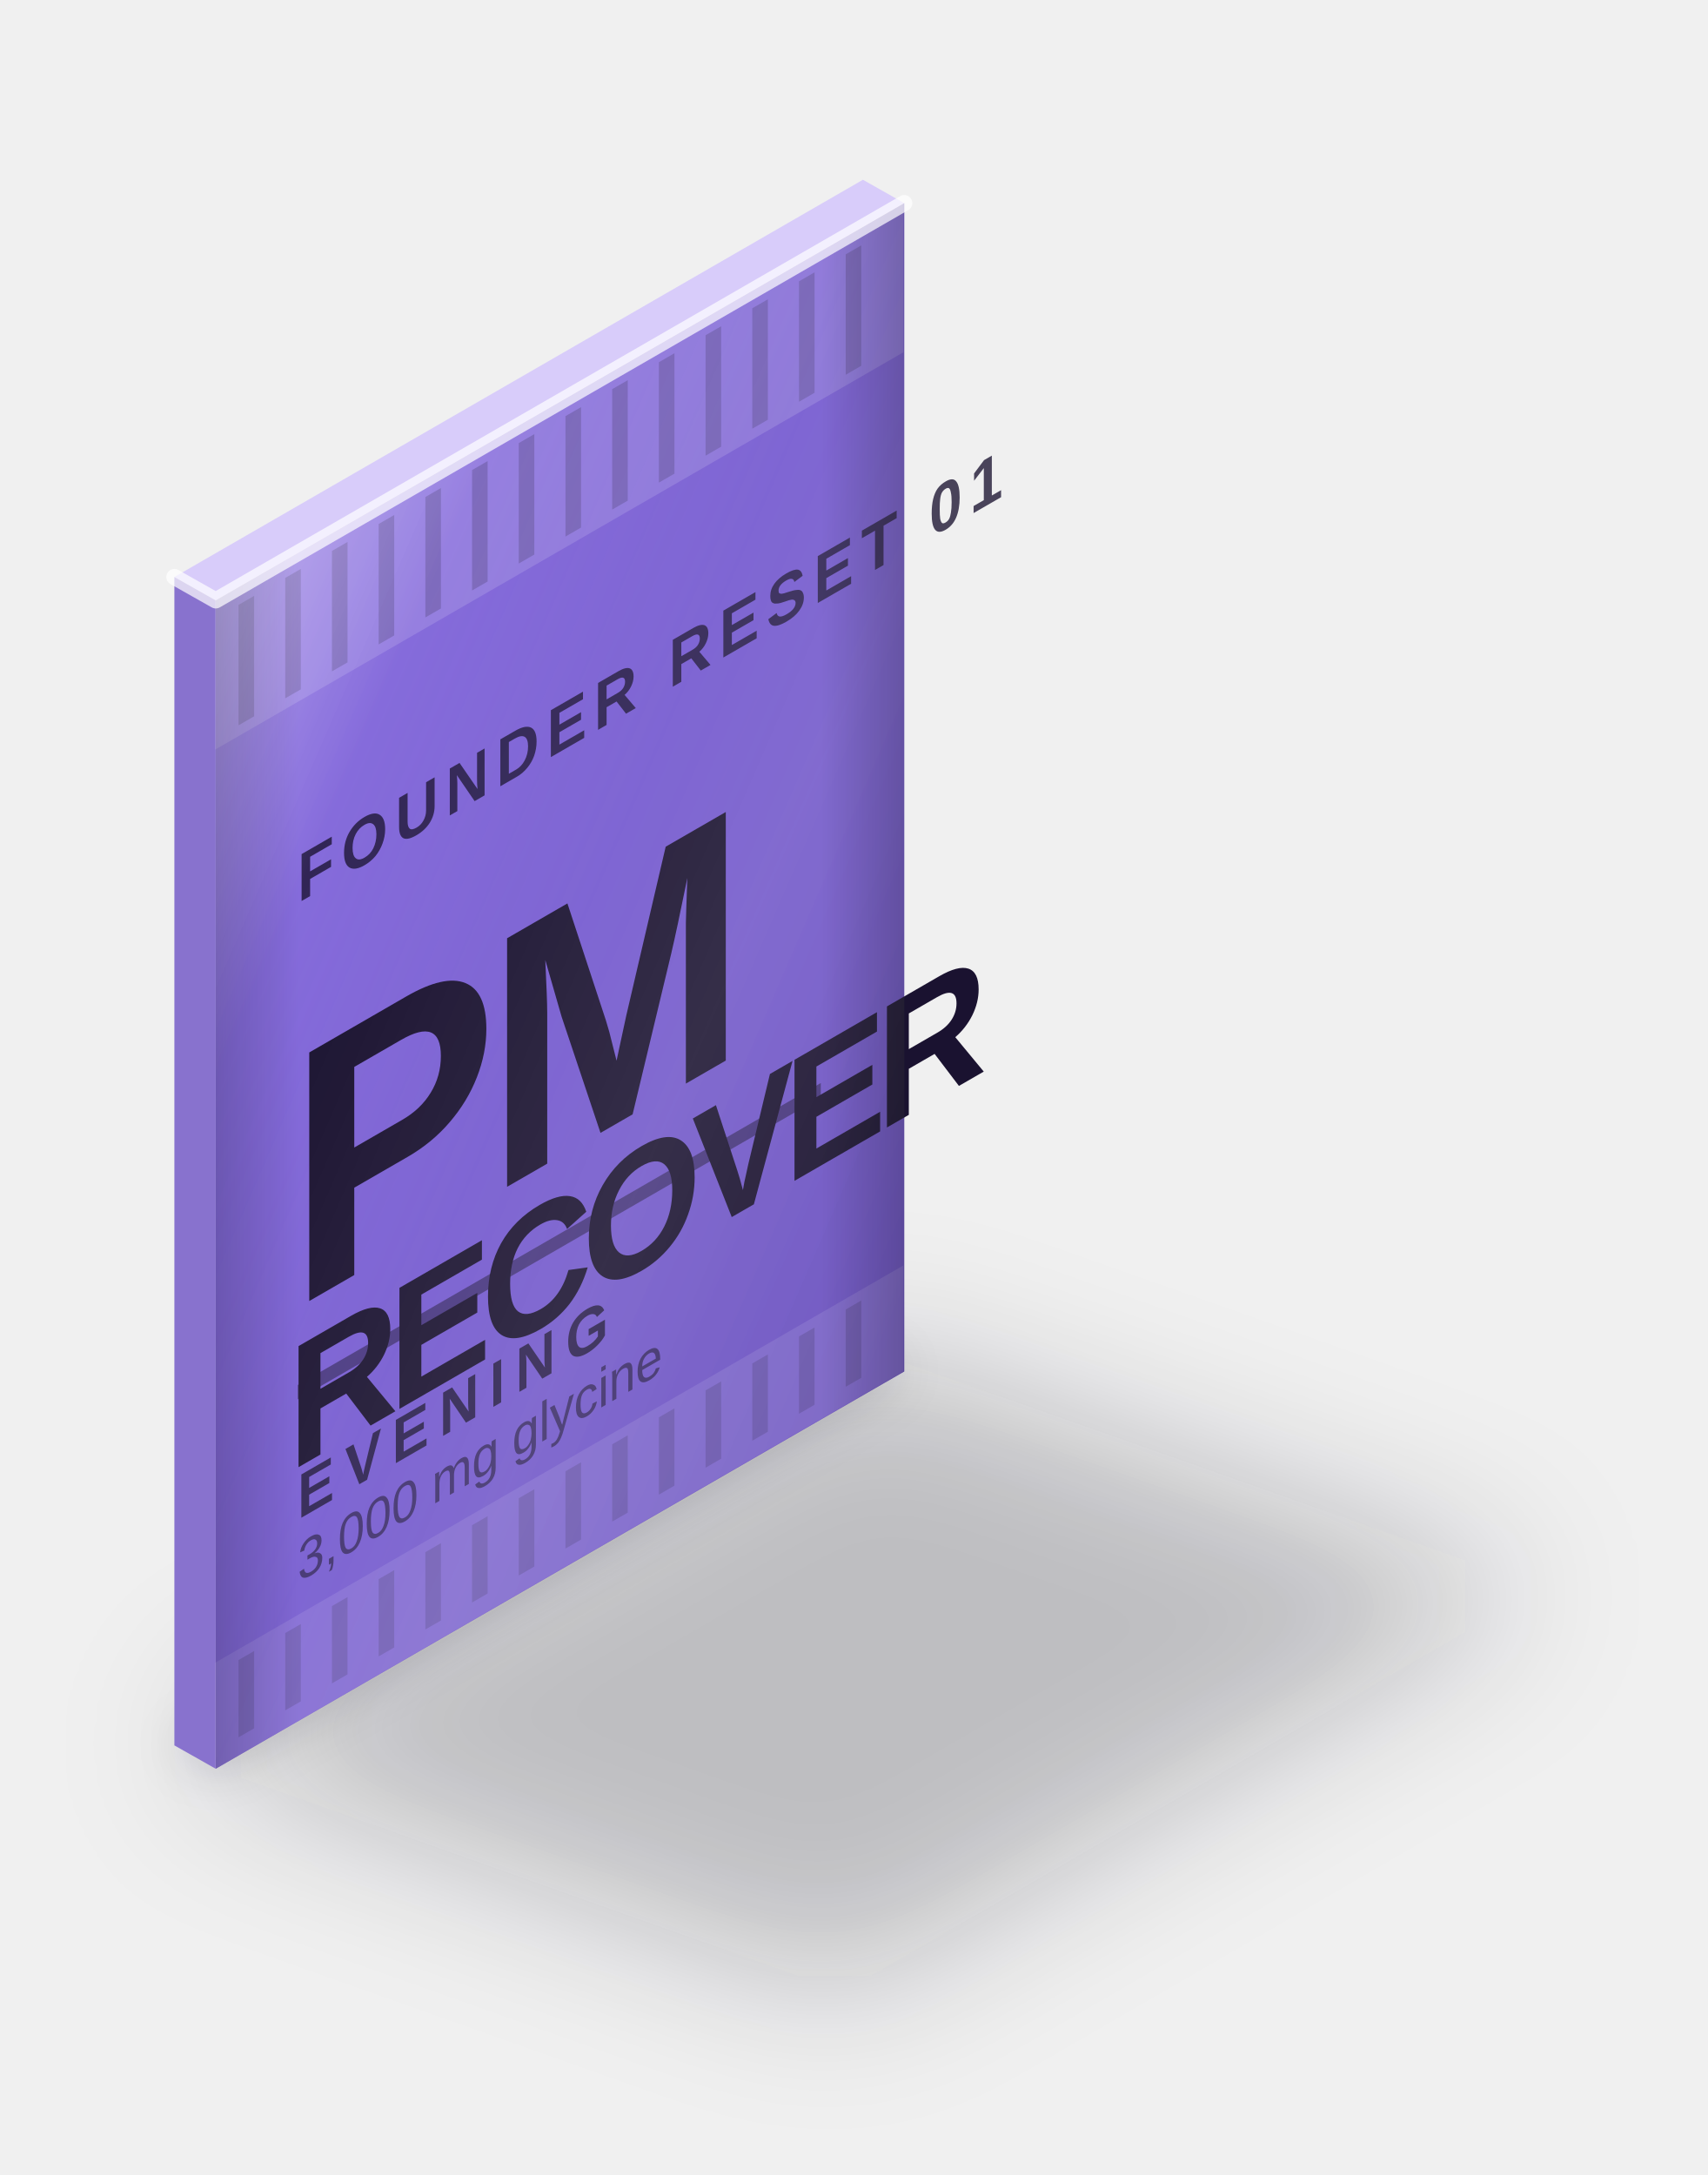
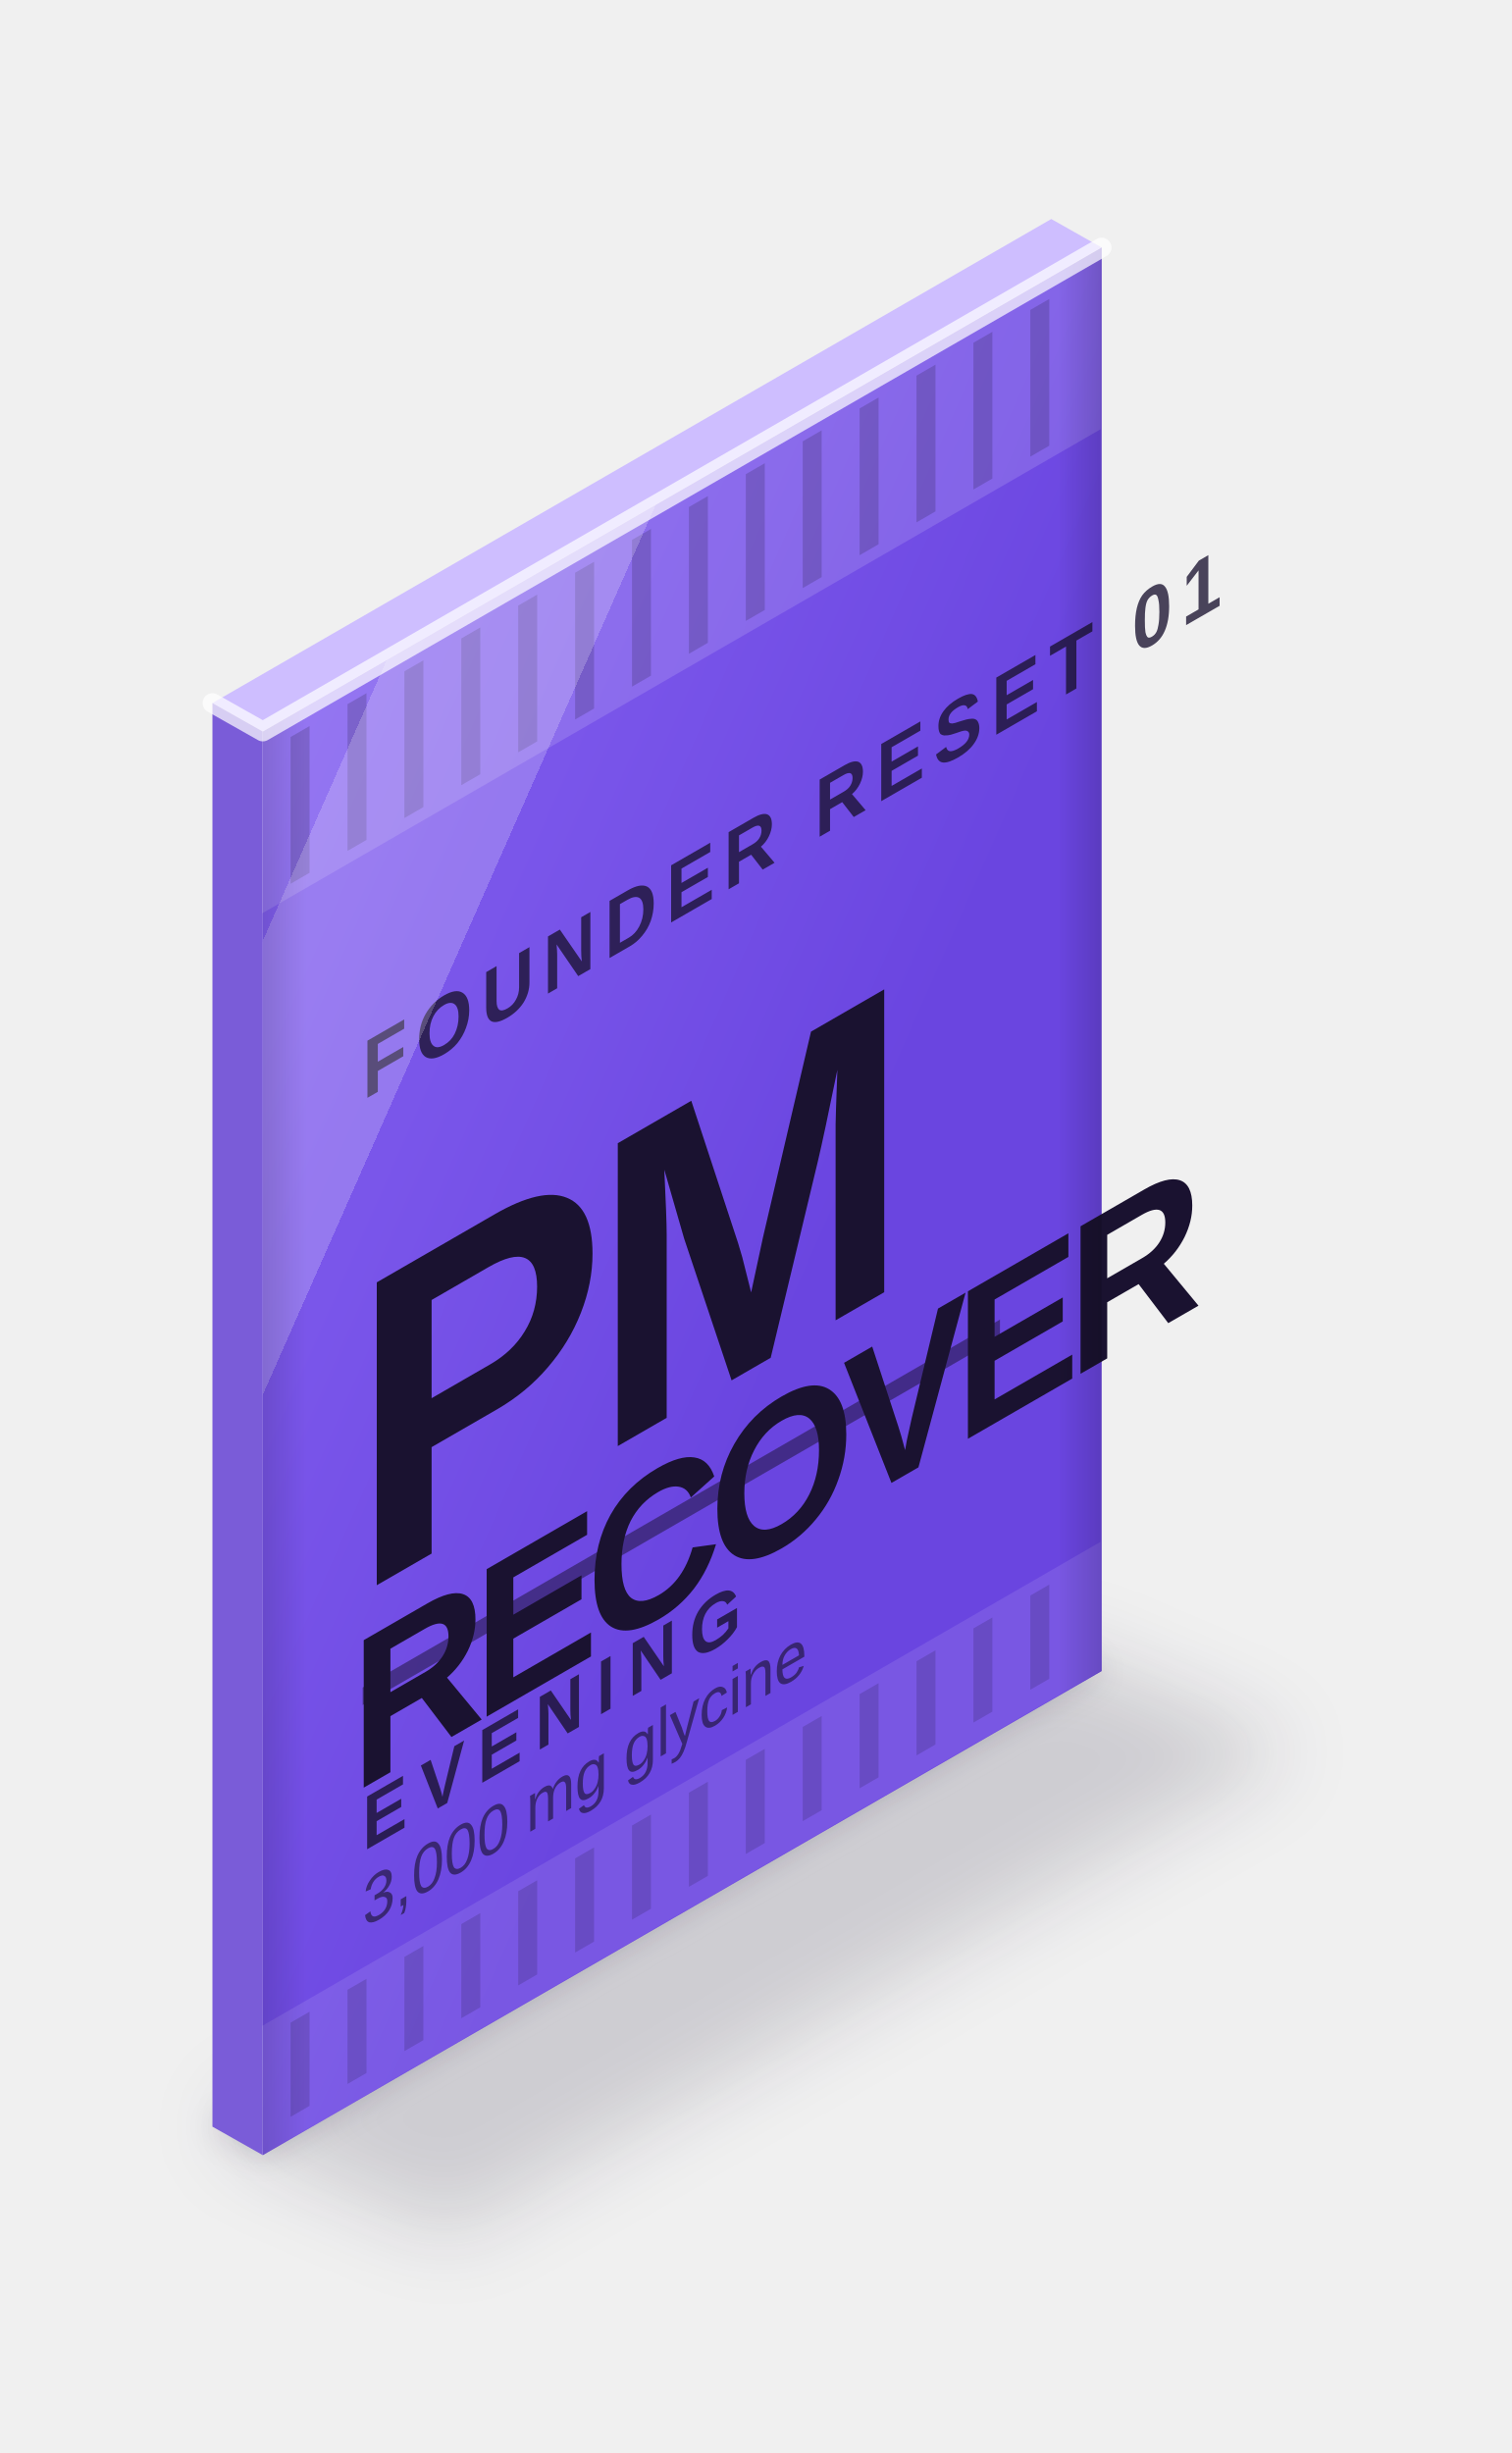
- <svg xmlns="http://www.w3.org/2000/svg" width="240" viewBox="-48 -75 95 121" aria-hidden="true" focusable="false">
+ <svg xmlns="http://www.w3.org/2000/svg" width="240" viewBox="-48 -75 69 112" aria-hidden="true" focusable="false">
  <defs>
    <filter id="iPm-b" x="-50%" y="-50%" width="200%" height="200%">
-       <feGaussianBlur stdDeviation="4.2" />
+       <feGaussianBlur stdDeviation="1.8" />
    </filter>
    <filter id="iPm-b2" x="-50%" y="-50%" width="200%" height="200%">
-       <feGaussianBlur stdDeviation="1.3" />
+       <feGaussianBlur stdDeviation="0.7" />
    </filter>
    <filter id="iPm-b3" x="-50%" y="-50%" width="200%" height="200%">
      <feGaussianBlur stdDeviation="8.8" />
    </filter>
    <linearGradient id="iPm-1" x1="0" y1="0" x2="1" y2="1">
-       <stop offset="0" stop-color="#9B82EA" />
-       <stop offset="0.5" stop-color="#7459CF" />
-       <stop offset="1" stop-color="#664eb6" />
+       <stop offset="0" stop-color="#8B68F5" />
+       <stop offset="0.6" stop-color="#6A45E0" />
+       <stop offset="1" stop-color="#6A45E0" />
    </linearGradient>
    <linearGradient id="iPm-2" x1="0" y1="0" x2="1" y2="1">
-       <stop offset="0" stop-color="#ffffff" stop-opacity="0.5" />
-       <stop offset="0.28" stop-color="#ffffff" stop-opacity="0.0" />
-       <stop offset="0.62" stop-color="#ffffff" stop-opacity="0.12" />
+       <stop offset="0" stop-color="#ffffff" stop-opacity="0" />
+       <stop offset="0.18" stop-color="#ffffff" stop-opacity="0" />
+       <stop offset="0.18" stop-color="#ffffff" stop-opacity="0.2" />
+       <stop offset="0.3" stop-color="#ffffff" stop-opacity="0.2" />
+       <stop offset="0.3" stop-color="#ffffff" stop-opacity="0" />
      <stop offset="1" stop-color="#ffffff" stop-opacity="0" />
    </linearGradient>
    <linearGradient id="iPm-3" x1="0" y1="0" x2="1" y2="0">
-       <stop offset="0" stop-color="#000000" stop-opacity="0.18" />
-       <stop offset="0.12" stop-color="#000000" stop-opacity="0" />
-       <stop offset="0.88" stop-color="#000000" stop-opacity="0" />
-       <stop offset="1" stop-color="#000000" stop-opacity="0.2" />
+       <stop offset="0" stop-color="#000000" stop-opacity="0.12" />
+       <stop offset="0.05" stop-color="#000000" stop-opacity="0" />
+       <stop offset="0.95" stop-color="#000000" stop-opacity="0" />
+       <stop offset="1" stop-color="#000000" stop-opacity="0.14" />
    </linearGradient>
  </defs>
  <g class="lyr" data-depth="0.6">
    <g class="obj " style="--d:0s">
      <g class="fl" style="--fd:0.9s">
-         <polygon points="-38.3,22.1 0.0,0.0 34.9,12.3 37.1,13.7 -1.1,35.8 -36.0,23.4" fill="#0b0b1a" opacity="0.22" filter="url(#iPm-b)" />
-         <polygon points="0.0,0.0 2.3,1.3 -36.0,23.4 -38.3,22.1" fill="#0b0b1a" opacity="0.198" filter="url(#iPm-b2)" />
-         <polygon points="0.0,-65.0 2.3,-63.7 -36.0,-41.6 -38.3,-42.9" fill="#d8ccfa" />
-         <polygon points="-38.3,-42.9 -36.0,-41.6 -36.0,23.4 -38.3,22.1" fill="#8872ce" />
+         <polygon points="-38.3,22.1 0.0,0.0 8.7,3.7 10.9,5.0 -27.4,27.1 -36.0,23.4" fill="#1b1530" opacity="0.16" filter="url(#iPm-b)" />
+         <polygon points="0.0,0.0 2.3,1.3 -36.0,23.4 -38.3,22.1" fill="#1b1530" opacity="0.21" filter="url(#iPm-b2)" />
+         <polygon points="0.0,-65.0 2.3,-63.7 -36.0,-41.6 -38.3,-42.9" fill="#cebeff" />
+         <polygon points="-38.3,-42.9 -36.0,-41.6 -36.0,23.4 -38.3,22.1" fill="#7a5cd8" />
        <polygon points="2.3,-63.7 -36.0,-41.6 -36.0,23.4 2.3,1.3" fill="url(#iPm-1)" />
        <g transform="matrix(0.866 -0.5 0 1 -36.03 -41.60)">
          <rect x="0" y="0" width="44.2" height="8.3" fill="#fff" fill-opacity=".14" />
          <line x1="2" y1="1" x2="2" y2="7.7" stroke="#000" stroke-opacity=".16" stroke-width="1" />
          <line x1="5" y1="1" x2="5" y2="7.7" stroke="#000" stroke-opacity=".16" stroke-width="1" />
          <line x1="8" y1="1" x2="8" y2="7.7" stroke="#000" stroke-opacity=".16" stroke-width="1" />
          <line x1="11" y1="1" x2="11" y2="7.7" stroke="#000" stroke-opacity=".16" stroke-width="1" />
          <line x1="14" y1="1" x2="14" y2="7.7" stroke="#000" stroke-opacity=".16" stroke-width="1" />
          <line x1="17" y1="1" x2="17" y2="7.7" stroke="#000" stroke-opacity=".16" stroke-width="1" />
          <line x1="20" y1="1" x2="20" y2="7.7" stroke="#000" stroke-opacity=".16" stroke-width="1" />
          <line x1="23" y1="1" x2="23" y2="7.7" stroke="#000" stroke-opacity=".16" stroke-width="1" />
          <line x1="26" y1="1" x2="26" y2="7.7" stroke="#000" stroke-opacity=".16" stroke-width="1" />
          <line x1="29" y1="1" x2="29" y2="7.7" stroke="#000" stroke-opacity=".16" stroke-width="1" />
          <line x1="32" y1="1" x2="32" y2="7.7" stroke="#000" stroke-opacity=".16" stroke-width="1" />
          <line x1="35" y1="1" x2="35" y2="7.7" stroke="#000" stroke-opacity=".16" stroke-width="1" />
          <line x1="38" y1="1" x2="38" y2="7.7" stroke="#000" stroke-opacity=".16" stroke-width="1" />
          <line x1="41" y1="1" x2="41" y2="7.7" stroke="#000" stroke-opacity=".16" stroke-width="1" />
          <rect x="0" y="59.1" width="44.2" height="5.9" fill="#fff" fill-opacity=".1" />
          <line x1="2" y1="59.7" x2="2" y2="64.0" stroke="#000" stroke-opacity=".14" stroke-width="1" />
          <line x1="5" y1="59.7" x2="5" y2="64.0" stroke="#000" stroke-opacity=".14" stroke-width="1" />
          <line x1="8" y1="59.7" x2="8" y2="64.0" stroke="#000" stroke-opacity=".14" stroke-width="1" />
          <line x1="11" y1="59.7" x2="11" y2="64.0" stroke="#000" stroke-opacity=".14" stroke-width="1" />
          <line x1="14" y1="59.7" x2="14" y2="64.0" stroke="#000" stroke-opacity=".14" stroke-width="1" />
          <line x1="17" y1="59.7" x2="17" y2="64.0" stroke="#000" stroke-opacity=".14" stroke-width="1" />
          <line x1="20" y1="59.7" x2="20" y2="64.0" stroke="#000" stroke-opacity=".14" stroke-width="1" />
          <line x1="23" y1="59.7" x2="23" y2="64.0" stroke="#000" stroke-opacity=".14" stroke-width="1" />
          <line x1="26" y1="59.7" x2="26" y2="64.0" stroke="#000" stroke-opacity=".14" stroke-width="1" />
          <line x1="29" y1="59.7" x2="29" y2="64.0" stroke="#000" stroke-opacity=".14" stroke-width="1" />
          <line x1="32" y1="59.7" x2="32" y2="64.0" stroke="#000" stroke-opacity=".14" stroke-width="1" />
          <line x1="35" y1="59.7" x2="35" y2="64.0" stroke="#000" stroke-opacity=".14" stroke-width="1" />
          <line x1="38" y1="59.7" x2="38" y2="64.0" stroke="#000" stroke-opacity=".14" stroke-width="1" />
          <line x1="41" y1="59.7" x2="41" y2="64.0" stroke="#000" stroke-opacity=".14" stroke-width="1" />
          <text x="5.3" y="19.5" font-family="'Bricolage Grotesque','Helvetica Neue',Arial,sans-serif" font-size="3.8" font-weight="700" letter-spacing="0.5" fill="#1a1230" fill-opacity=".78">FOUNDER RESET 01</text>
          <text x="4.7" y="42.0" font-family="'Bricolage Grotesque','Helvetica Neue',Arial,sans-serif" font-size="20.1" font-weight="800" letter-spacing="-0.7" fill="#1a1230">PM</text>
          <text x="4.7" y="50.9" font-family="'Bricolage Grotesque','Helvetica Neue',Arial,sans-serif" font-size="9.8" font-weight="800" letter-spacing="-0.6" fill="#1a1230">RECOVER</text>
          <line x1="5.3" y1="46.7" x2="38.9" y2="46.7" stroke="#1a1230" stroke-opacity=".5" stroke-width=".8" />
          <text x="5.3" y="53.8" font-family="'Bricolage Grotesque','Helvetica Neue',Arial,sans-serif" font-size="3.5" font-weight="700" letter-spacing="0.7" fill="#1a1230" fill-opacity=".8">EVENING</text>
          <text x="5.3" y="57.3" font-family="'Bricolage Grotesque','Helvetica Neue',Arial,sans-serif" font-size="3.1" font-weight="500" fill="#1a1230" fill-opacity=".62">3,000 mg glycine</text>
        </g>
        <polygon points="2.3,-63.7 -36.0,-41.6 -36.0,23.4 2.3,1.3" fill="url(#iPm-2)" />
        <polygon points="2.3,-63.7 -36.0,-41.6 -36.0,23.4 2.3,1.3" fill="url(#iPm-3)" />
        <polyline points="-38.3,-42.9 -36.0,-41.6 2.3,-63.7" fill="none" stroke="#ffffff" stroke-width="0.9" stroke-linejoin="round" stroke-linecap="round" opacity="0.7" />
      </g>
    </g>
  </g>
</svg>
